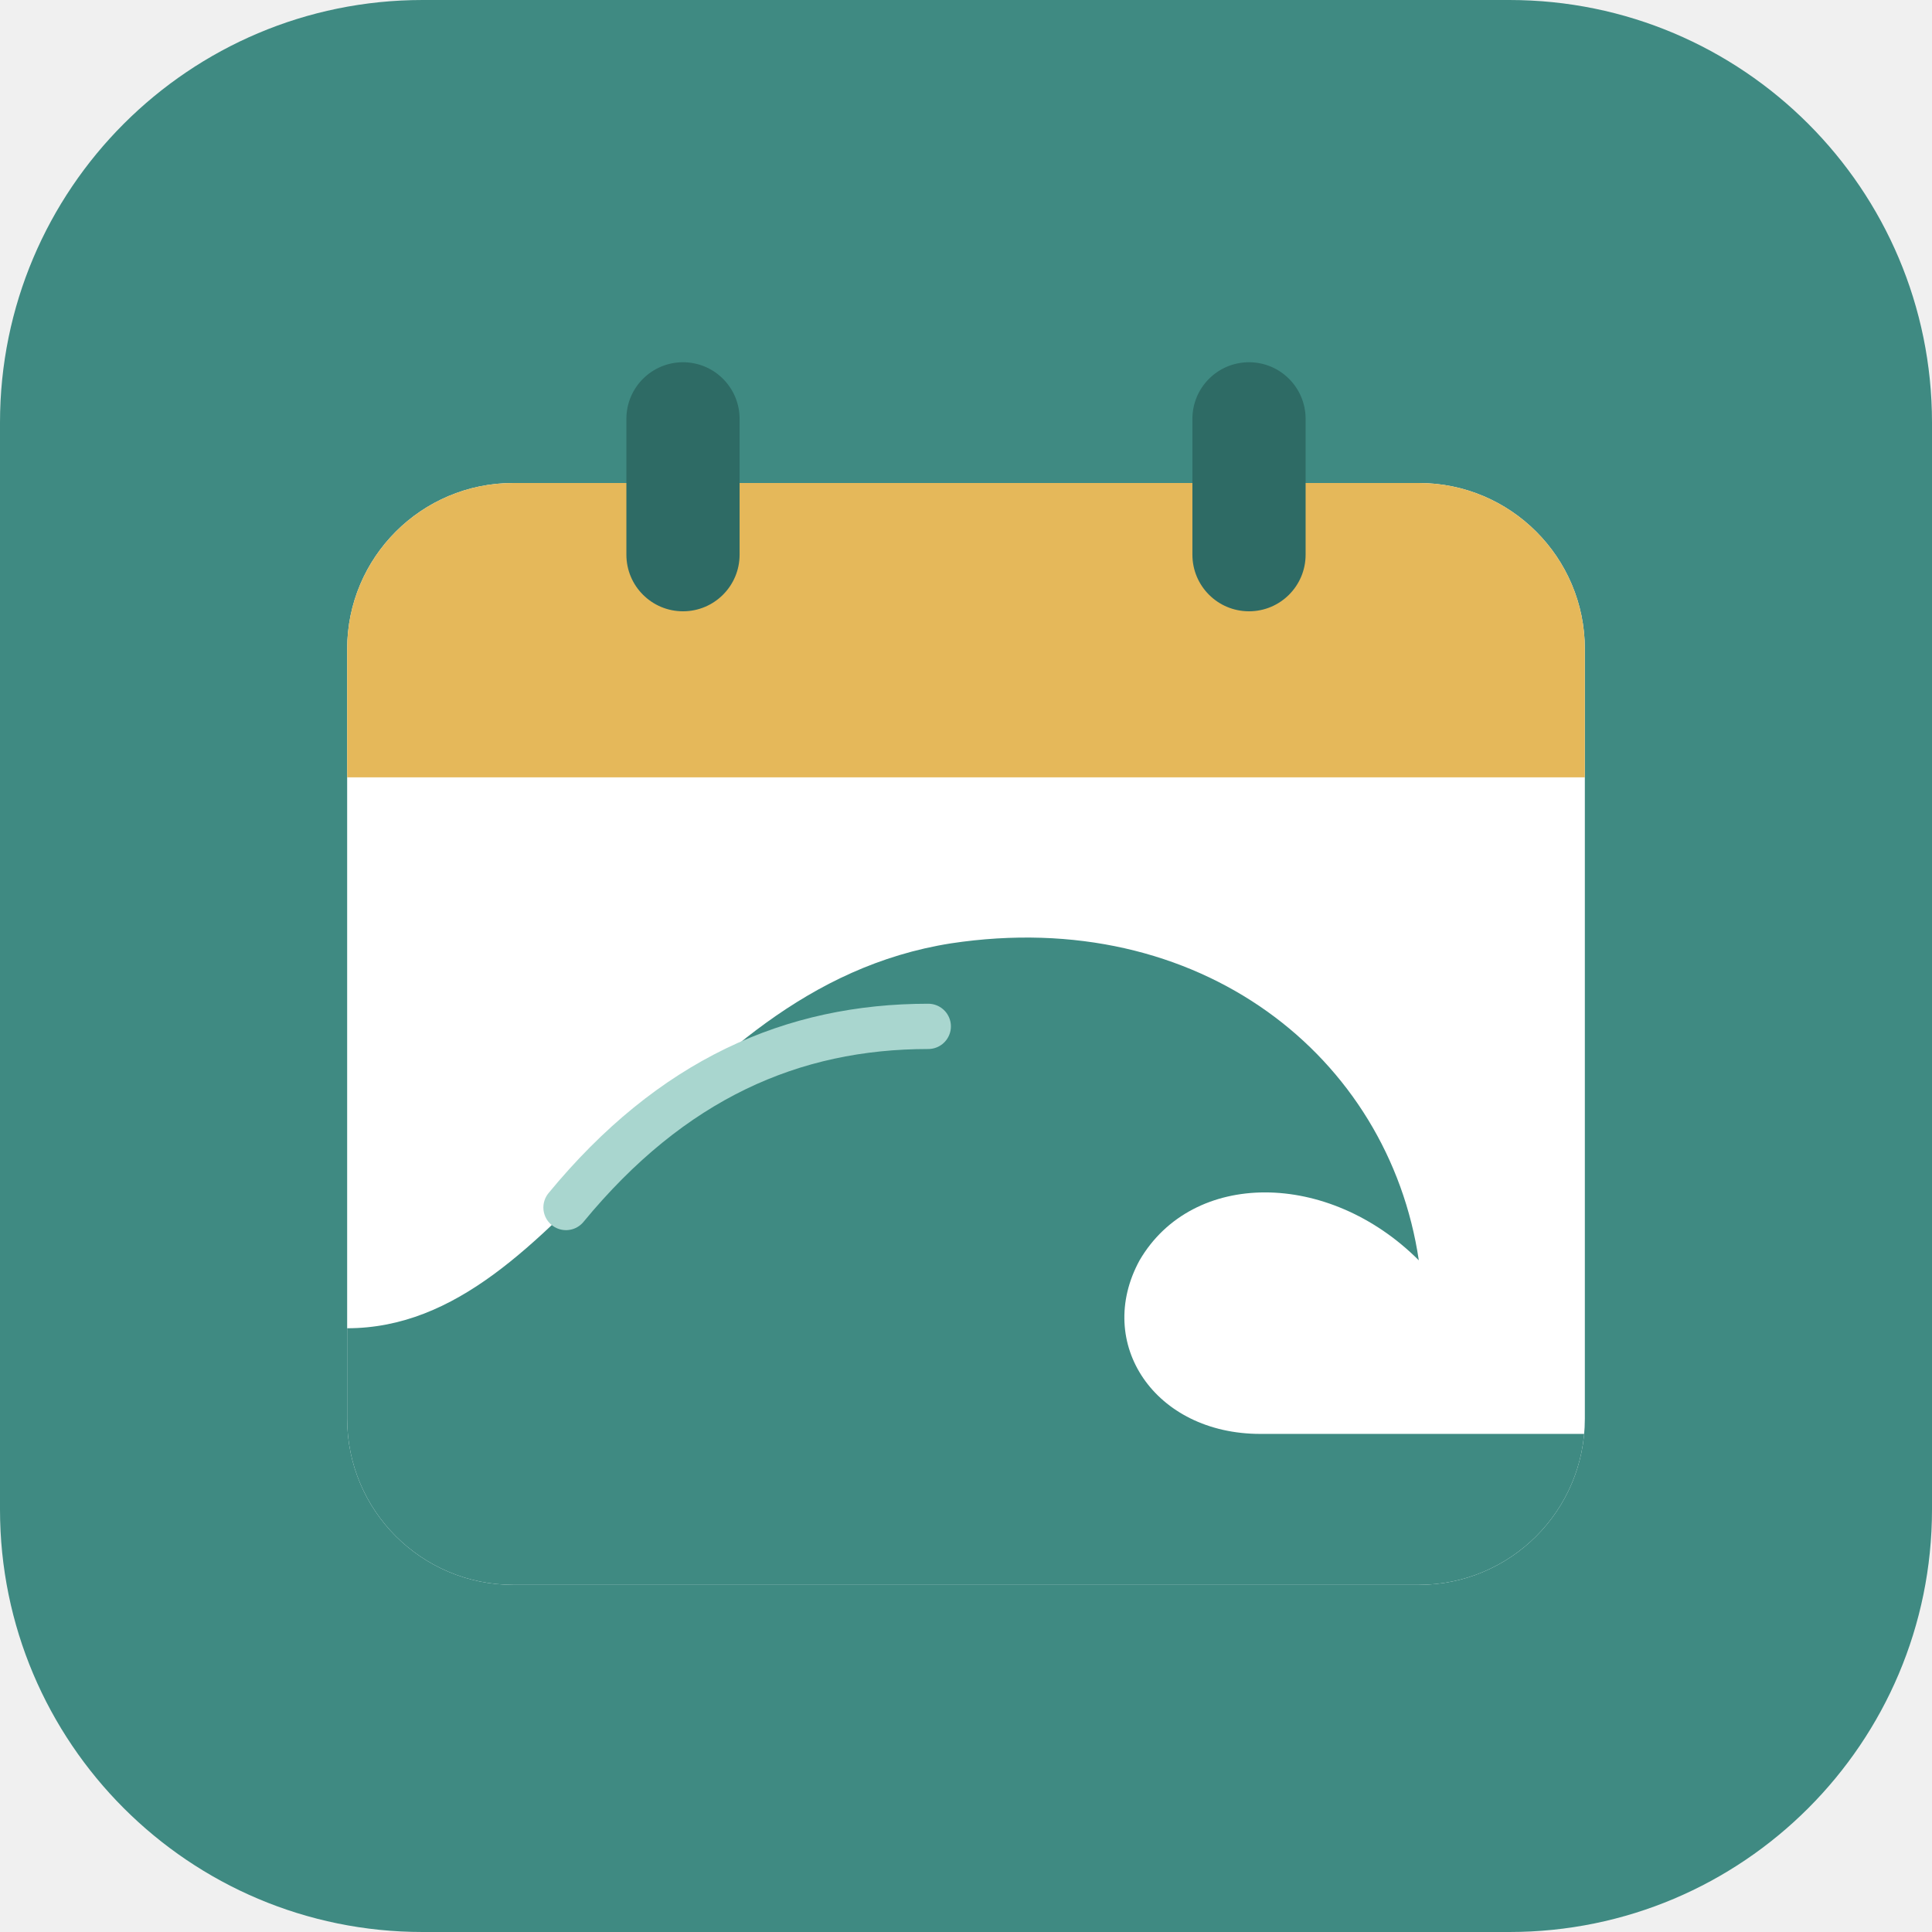
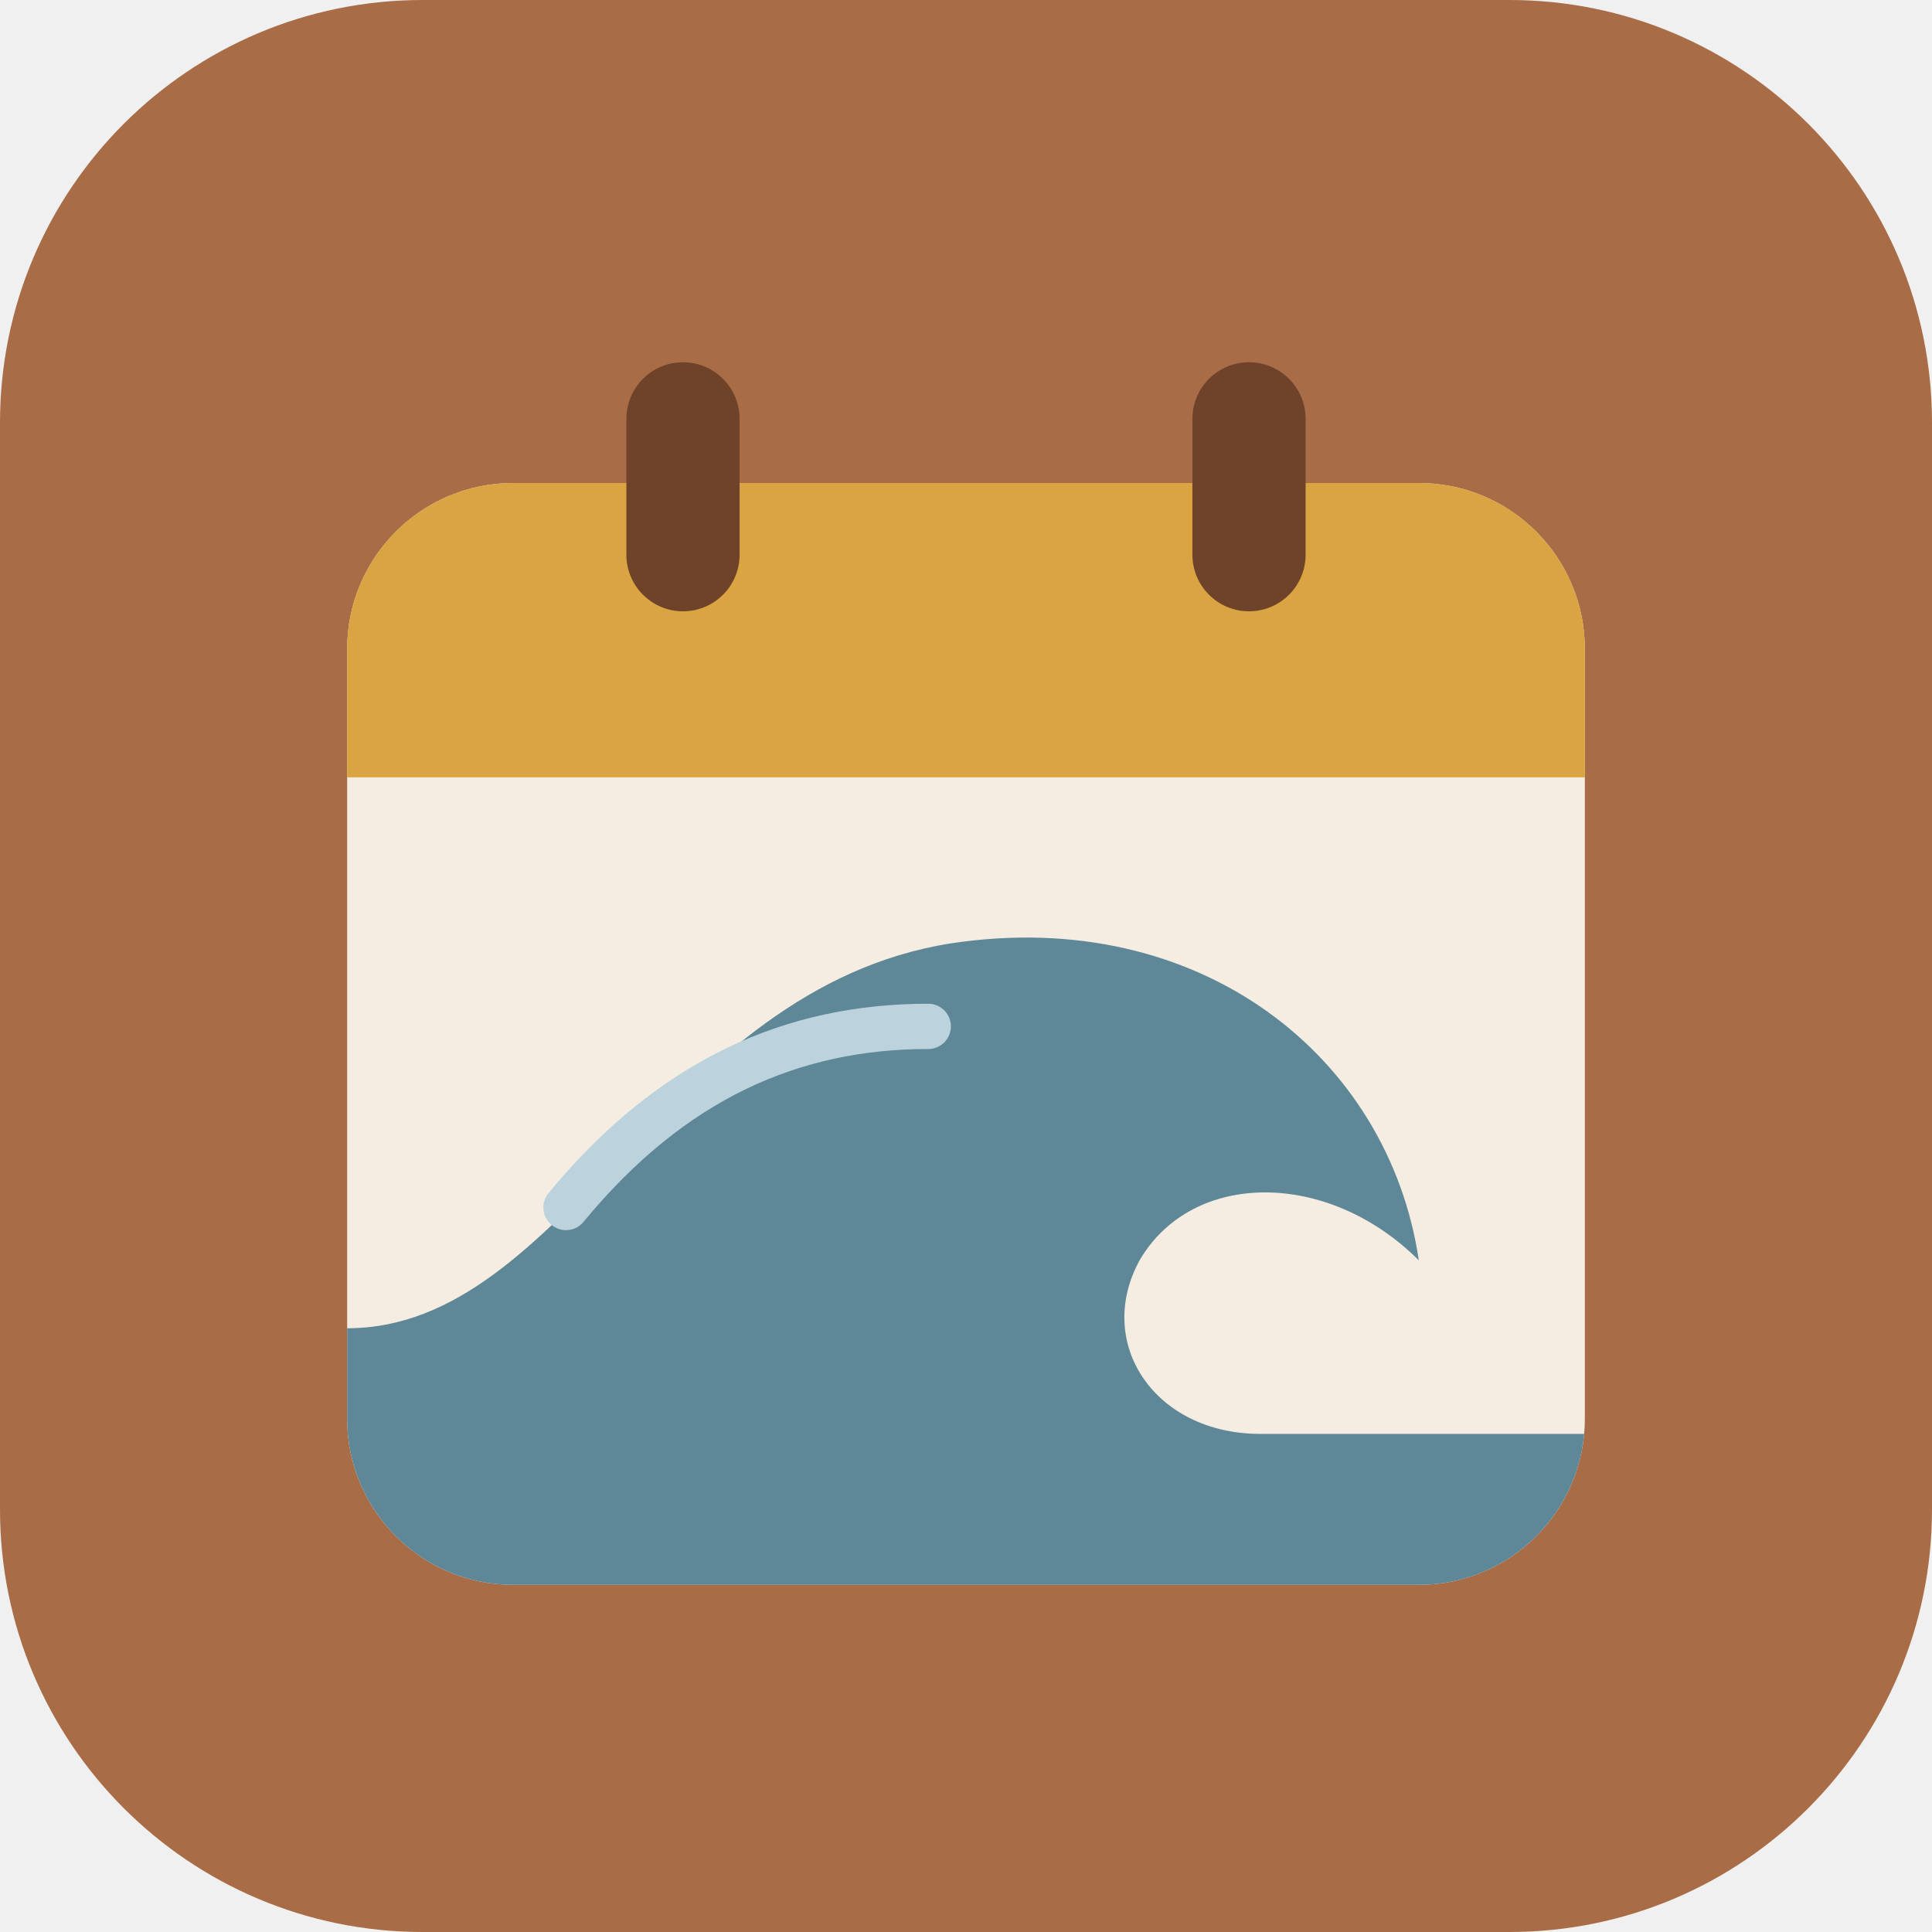
<svg xmlns="http://www.w3.org/2000/svg" viewBox="0 0 512 512">
  <defs>
    <clipPath id="ra">
      <rect width="512" height="512" rx="112" />
    </clipPath>
    <clipPath id="card">
      <rect x="92" y="128" width="328" height="292" rx="44" />
    </clipPath>
  </defs>
  <g clip-path="url(#ra)">
-     <rect width="512" height="512" fill="#3f8a82" />
-     <rect x="92" y="128" width="328" height="292" rx="44" fill="#ffffff" />
+     <rect width="512" height="512" fill="#a86d47" />
+     <rect x="92" y="128" width="328" height="292" rx="44" fill="#f5ede1" />
    <g clip-path="url(#card)">
-       <rect x="92" y="128" width="328" height="78" fill="#e5b85a" />
-       <path d="M92 352 C150 352 176 262 252 250 C318 240 368 280 376 334 C352 310 316 310 302 334 C290 356 306 380 334 380 L420 380 L420 420 L92 420 Z" fill="#3f8a82" />
-       <path d="M150 320 C178 286 210 272 246 272" fill="none" stroke="#a9d6cf" stroke-width="12" stroke-linecap="round" />
+       <rect x="92" y="128" width="328" height="78" fill="#d9a441" />
+       <path d="M92 352 C150 352 176 262 252 250 C318 240 368 280 376 334 C352 310 316 310 302 334 C290 356 306 380 334 380 L420 380 L420 420 L92 420 Z" fill="#5e8798" />
+       <path d="M150 320 C178 286 210 272 246 272" fill="none" stroke="#bcd2dc" stroke-width="12" stroke-linecap="round" />
    </g>
-     <rect x="166" y="96" width="30" height="66" rx="15" fill="#2e6b65" />
-     <rect x="316" y="96" width="30" height="66" rx="15" fill="#2e6b65" />
+     <rect x="166" y="96" width="30" height="66" rx="15" fill="#6e4329" />
+     <rect x="316" y="96" width="30" height="66" rx="15" fill="#6e4329" />
  </g>
</svg>
